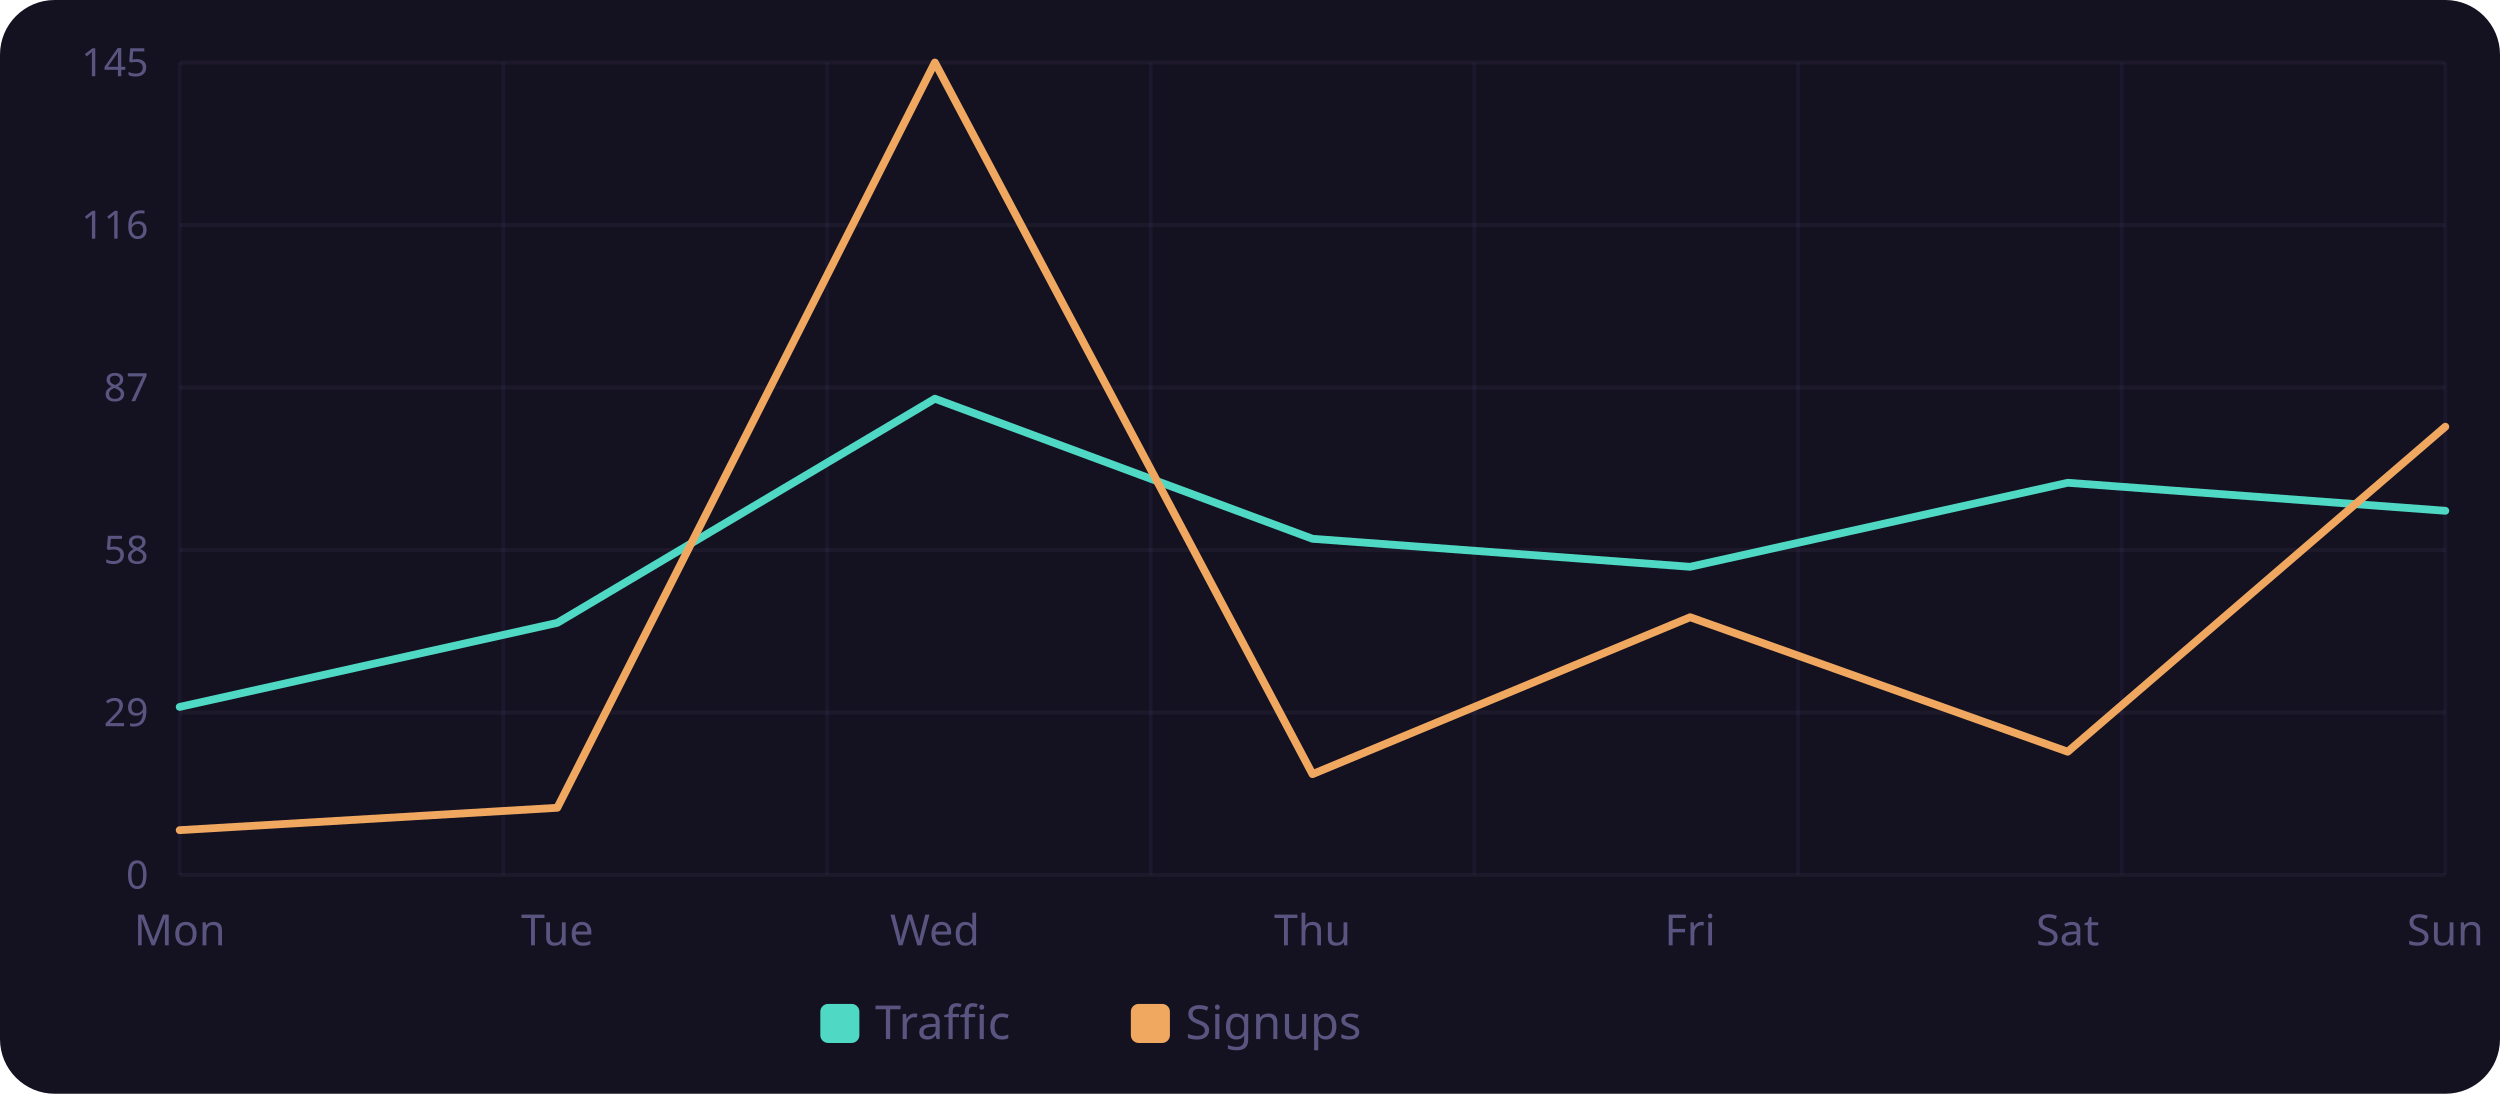
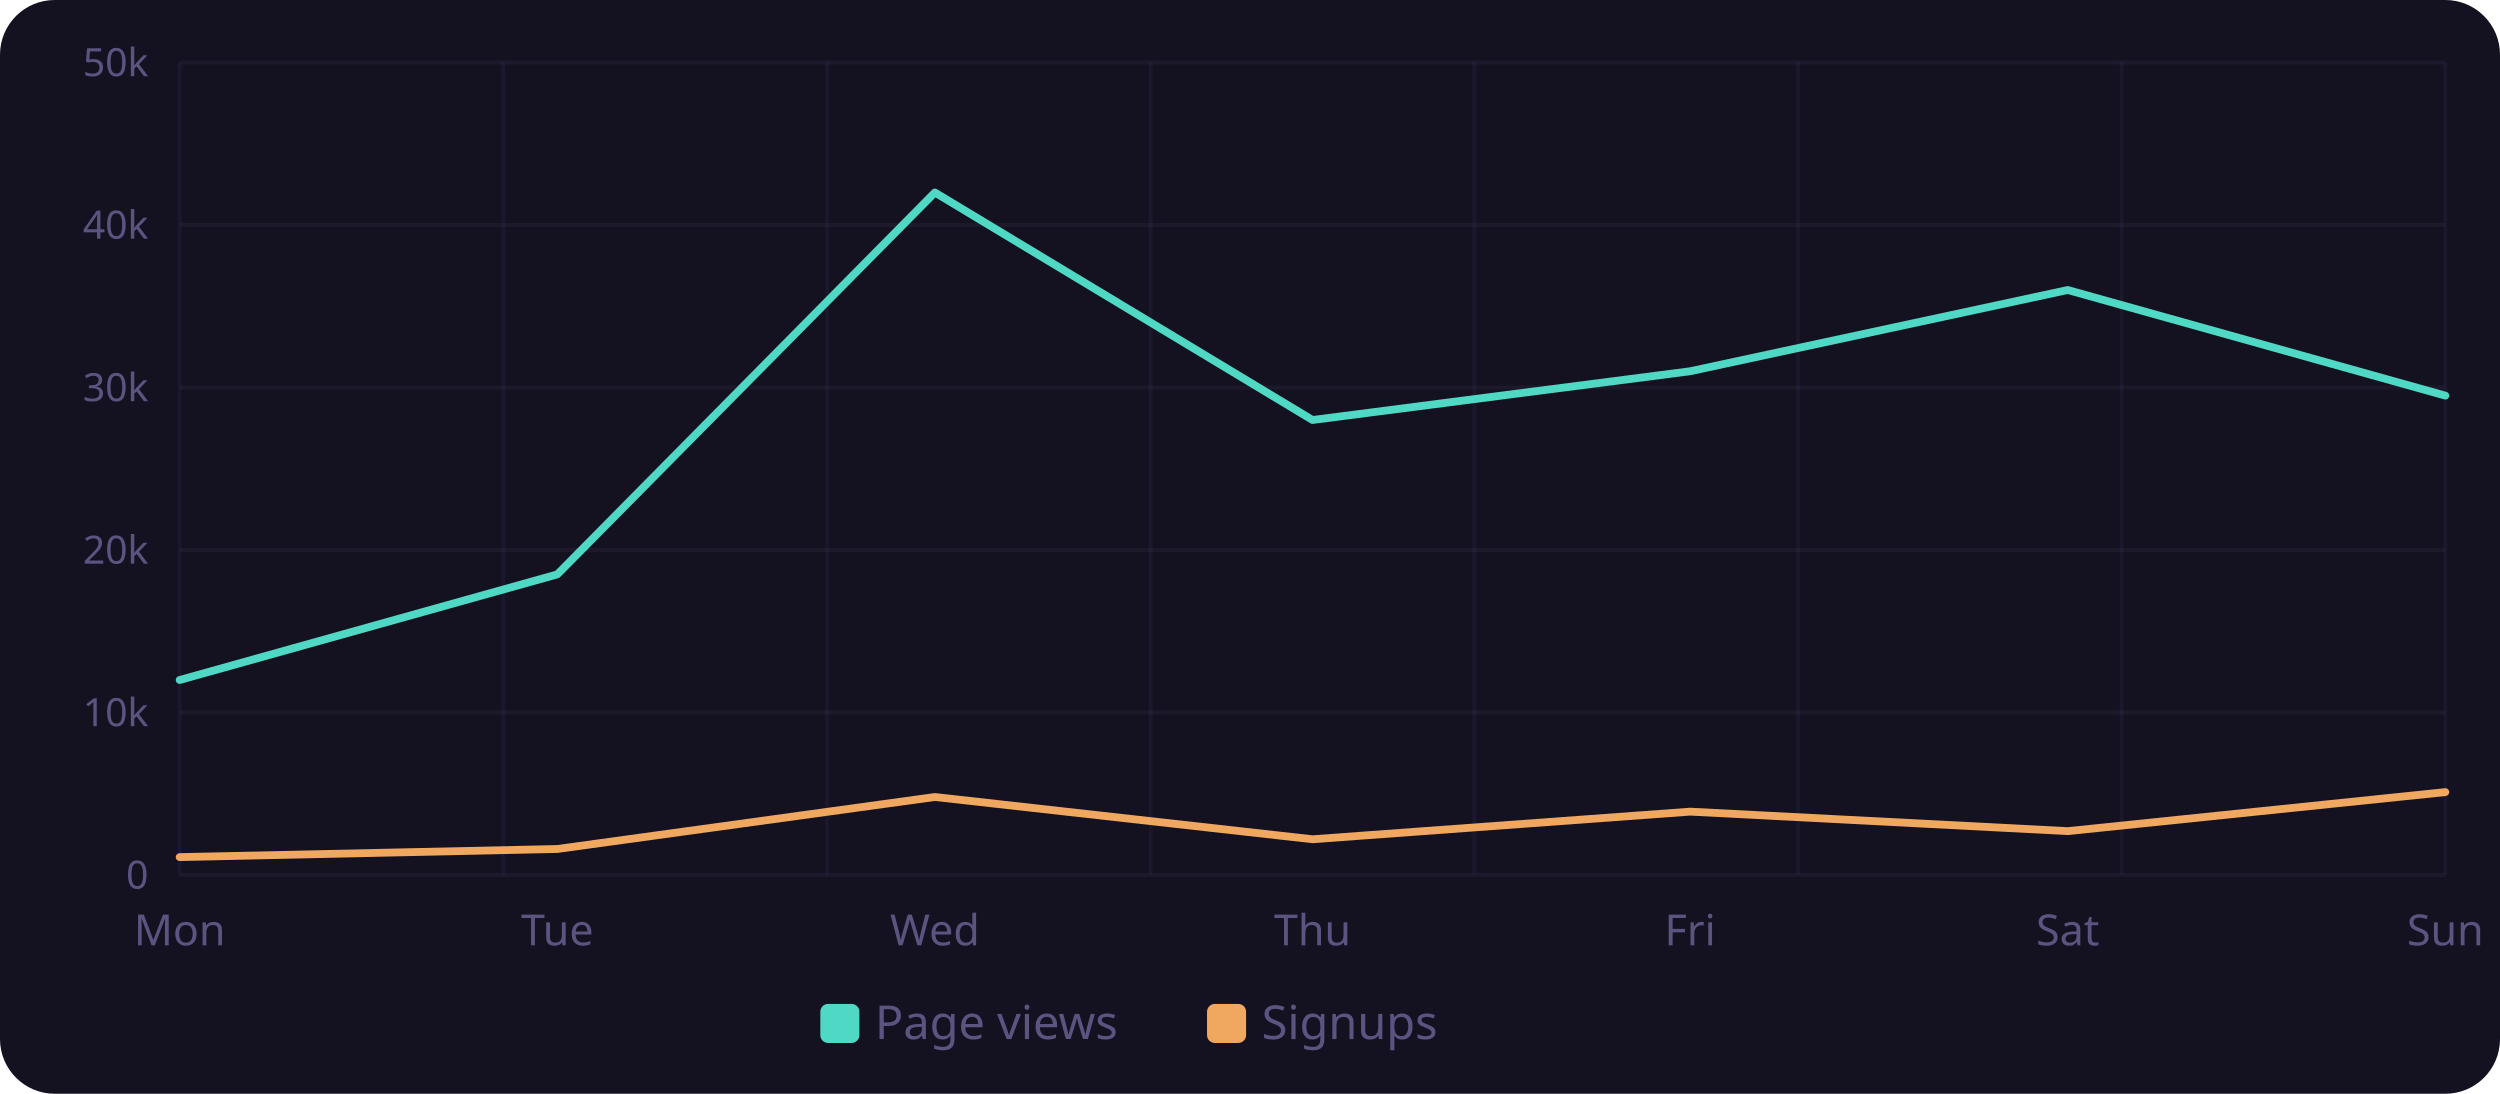
<svg xmlns="http://www.w3.org/2000/svg" width="640" height="280" viewBox="0 0 640 280">
  <rect x="0" y="0" width="640" height="280" rx="14" fill="#141120" />
  <line x1="46" y1="16" x2="626" y2="16" stroke="#5a5580" stroke-width="1" opacity="0.12" />
  <line x1="46" y1="57.6" x2="626" y2="57.6" stroke="#5a5580" stroke-width="1" opacity="0.12" />
  <line x1="46" y1="99.2" x2="626" y2="99.2" stroke="#5a5580" stroke-width="1" opacity="0.12" />
  <line x1="46" y1="140.8" x2="626" y2="140.8" stroke="#5a5580" stroke-width="1" opacity="0.12" />
  <line x1="46" y1="182.4" x2="626" y2="182.4" stroke="#5a5580" stroke-width="1" opacity="0.12" />
  <line x1="46" y1="224" x2="626" y2="224" stroke="#5a5580" stroke-width="1" opacity="0.12" />
  <line x1="46" y1="16" x2="46" y2="224" stroke="#4a4490" stroke-width="1" opacity="0.12" />
  <line x1="128.86" y1="16" x2="128.86" y2="224" stroke="#4a4490" stroke-width="1" opacity="0.12" />
  <line x1="211.71" y1="16" x2="211.71" y2="224" stroke="#4a4490" stroke-width="1" opacity="0.12" />
  <line x1="294.57" y1="16" x2="294.57" y2="224" stroke="#4a4490" stroke-width="1" opacity="0.12" />
  <line x1="377.43" y1="16" x2="377.43" y2="224" stroke="#4a4490" stroke-width="1" opacity="0.12" />
  <line x1="460.29" y1="16" x2="460.29" y2="224" stroke="#4a4490" stroke-width="1" opacity="0.12" />
  <line x1="543.14" y1="16" x2="543.14" y2="224" stroke="#4a4490" stroke-width="1" opacity="0.12" />
  <line x1="626" y1="16" x2="626" y2="224" stroke="#4a4490" stroke-width="1" opacity="0.12" />
-   <text x="38" y="19.5" font-size="10" fill="#5a5580" font-family="sans-serif" text-anchor="end">145</text>
-   <text x="38" y="61.1" font-size="10" fill="#5a5580" font-family="sans-serif" text-anchor="end">116</text>
-   <text x="38" y="102.7" font-size="10" fill="#5a5580" font-family="sans-serif" text-anchor="end">87</text>
-   <text x="38" y="144.3" font-size="10" fill="#5a5580" font-family="sans-serif" text-anchor="end">58</text>
-   <text x="38" y="185.9" font-size="10" fill="#5a5580" font-family="sans-serif" text-anchor="end">29</text>
+   <text x="38" y="19.5" font-size="10" fill="#5a5580" font-family="sans-serif" text-anchor="end">50k</text>
+   <text x="38" y="61.1" font-size="10" fill="#5a5580" font-family="sans-serif" text-anchor="end">40k</text>
+   <text x="38" y="102.7" font-size="10" fill="#5a5580" font-family="sans-serif" text-anchor="end">30k</text>
+   <text x="38" y="144.3" font-size="10" fill="#5a5580" font-family="sans-serif" text-anchor="end">20k</text>
+   <text x="38" y="185.9" font-size="10" fill="#5a5580" font-family="sans-serif" text-anchor="end">10k</text>
  <text x="38" y="227.5" font-size="10" fill="#5a5580" font-family="sans-serif" text-anchor="end">0</text>
-   <path d="M46,180.97 L142.67,159.45 L239.33,102.07 L336,137.93 L432.67,145.1 L529.33,123.59 L626,130.76" fill="none" stroke="#4fd8c4" stroke-width="2" stroke-linejoin="round" stroke-linecap="round" />
-   <path d="M46,212.52 L142.67,206.79 L239.33,16 L336,198.18 L432.67,158.01 L529.33,192.44 L626,109.24" fill="none" stroke="#f0a860" stroke-width="2" stroke-linejoin="round" stroke-linecap="round" />
+   <path d="M46,174.08 L142.67,147.04 L239.33,49.28 L336,107.52 L432.67,95.04 L529.33,74.24 L626,101.28" fill="none" stroke="#4fd8c4" stroke-width="2" stroke-linejoin="round" stroke-linecap="round" />
+   <path d="M46,219.42 L142.67,217.34 L239.33,204.03 L336,214.85 L432.67,207.78 L529.33,212.77 L626,202.78" fill="none" stroke="#f0a860" stroke-width="2" stroke-linejoin="round" stroke-linecap="round" />
  <text x="46" y="242" font-size="11" fill="#5a5580" font-family="sans-serif" text-anchor="middle">Mon</text>
  <text x="142.67" y="242" font-size="11" fill="#5a5580" font-family="sans-serif" text-anchor="middle">Tue</text>
  <text x="239.33" y="242" font-size="11" fill="#5a5580" font-family="sans-serif" text-anchor="middle">Wed</text>
  <text x="336" y="242" font-size="11" fill="#5a5580" font-family="sans-serif" text-anchor="middle">Thu</text>
  <text x="432.67" y="242" font-size="11" fill="#5a5580" font-family="sans-serif" text-anchor="middle">Fri</text>
  <text x="529.33" y="242" font-size="11" fill="#5a5580" font-family="sans-serif" text-anchor="middle">Sat</text>
  <text x="626" y="242" font-size="11" fill="#5a5580" font-family="sans-serif" text-anchor="middle">Sun</text>
  <rect x="210" y="257" width="10" height="10" rx="2" fill="#4fd8c4" />
-   <text x="224" y="266" font-size="12" fill="#5a5580" font-family="sans-serif">Traffic</text>
-   <rect x="289.5" y="257" width="10" height="10" rx="2" fill="#f0a860" />
-   <text x="303.5" y="266" font-size="12" fill="#5a5580" font-family="sans-serif">Signups</text>
+   <text x="224" y="266" font-size="12" fill="#5a5580" font-family="sans-serif">Page views</text>
+   <rect x="309" y="257" width="10" height="10" rx="2" fill="#f0a860" />
+   <text x="323" y="266" font-size="12" fill="#5a5580" font-family="sans-serif">Signups</text>
</svg>
